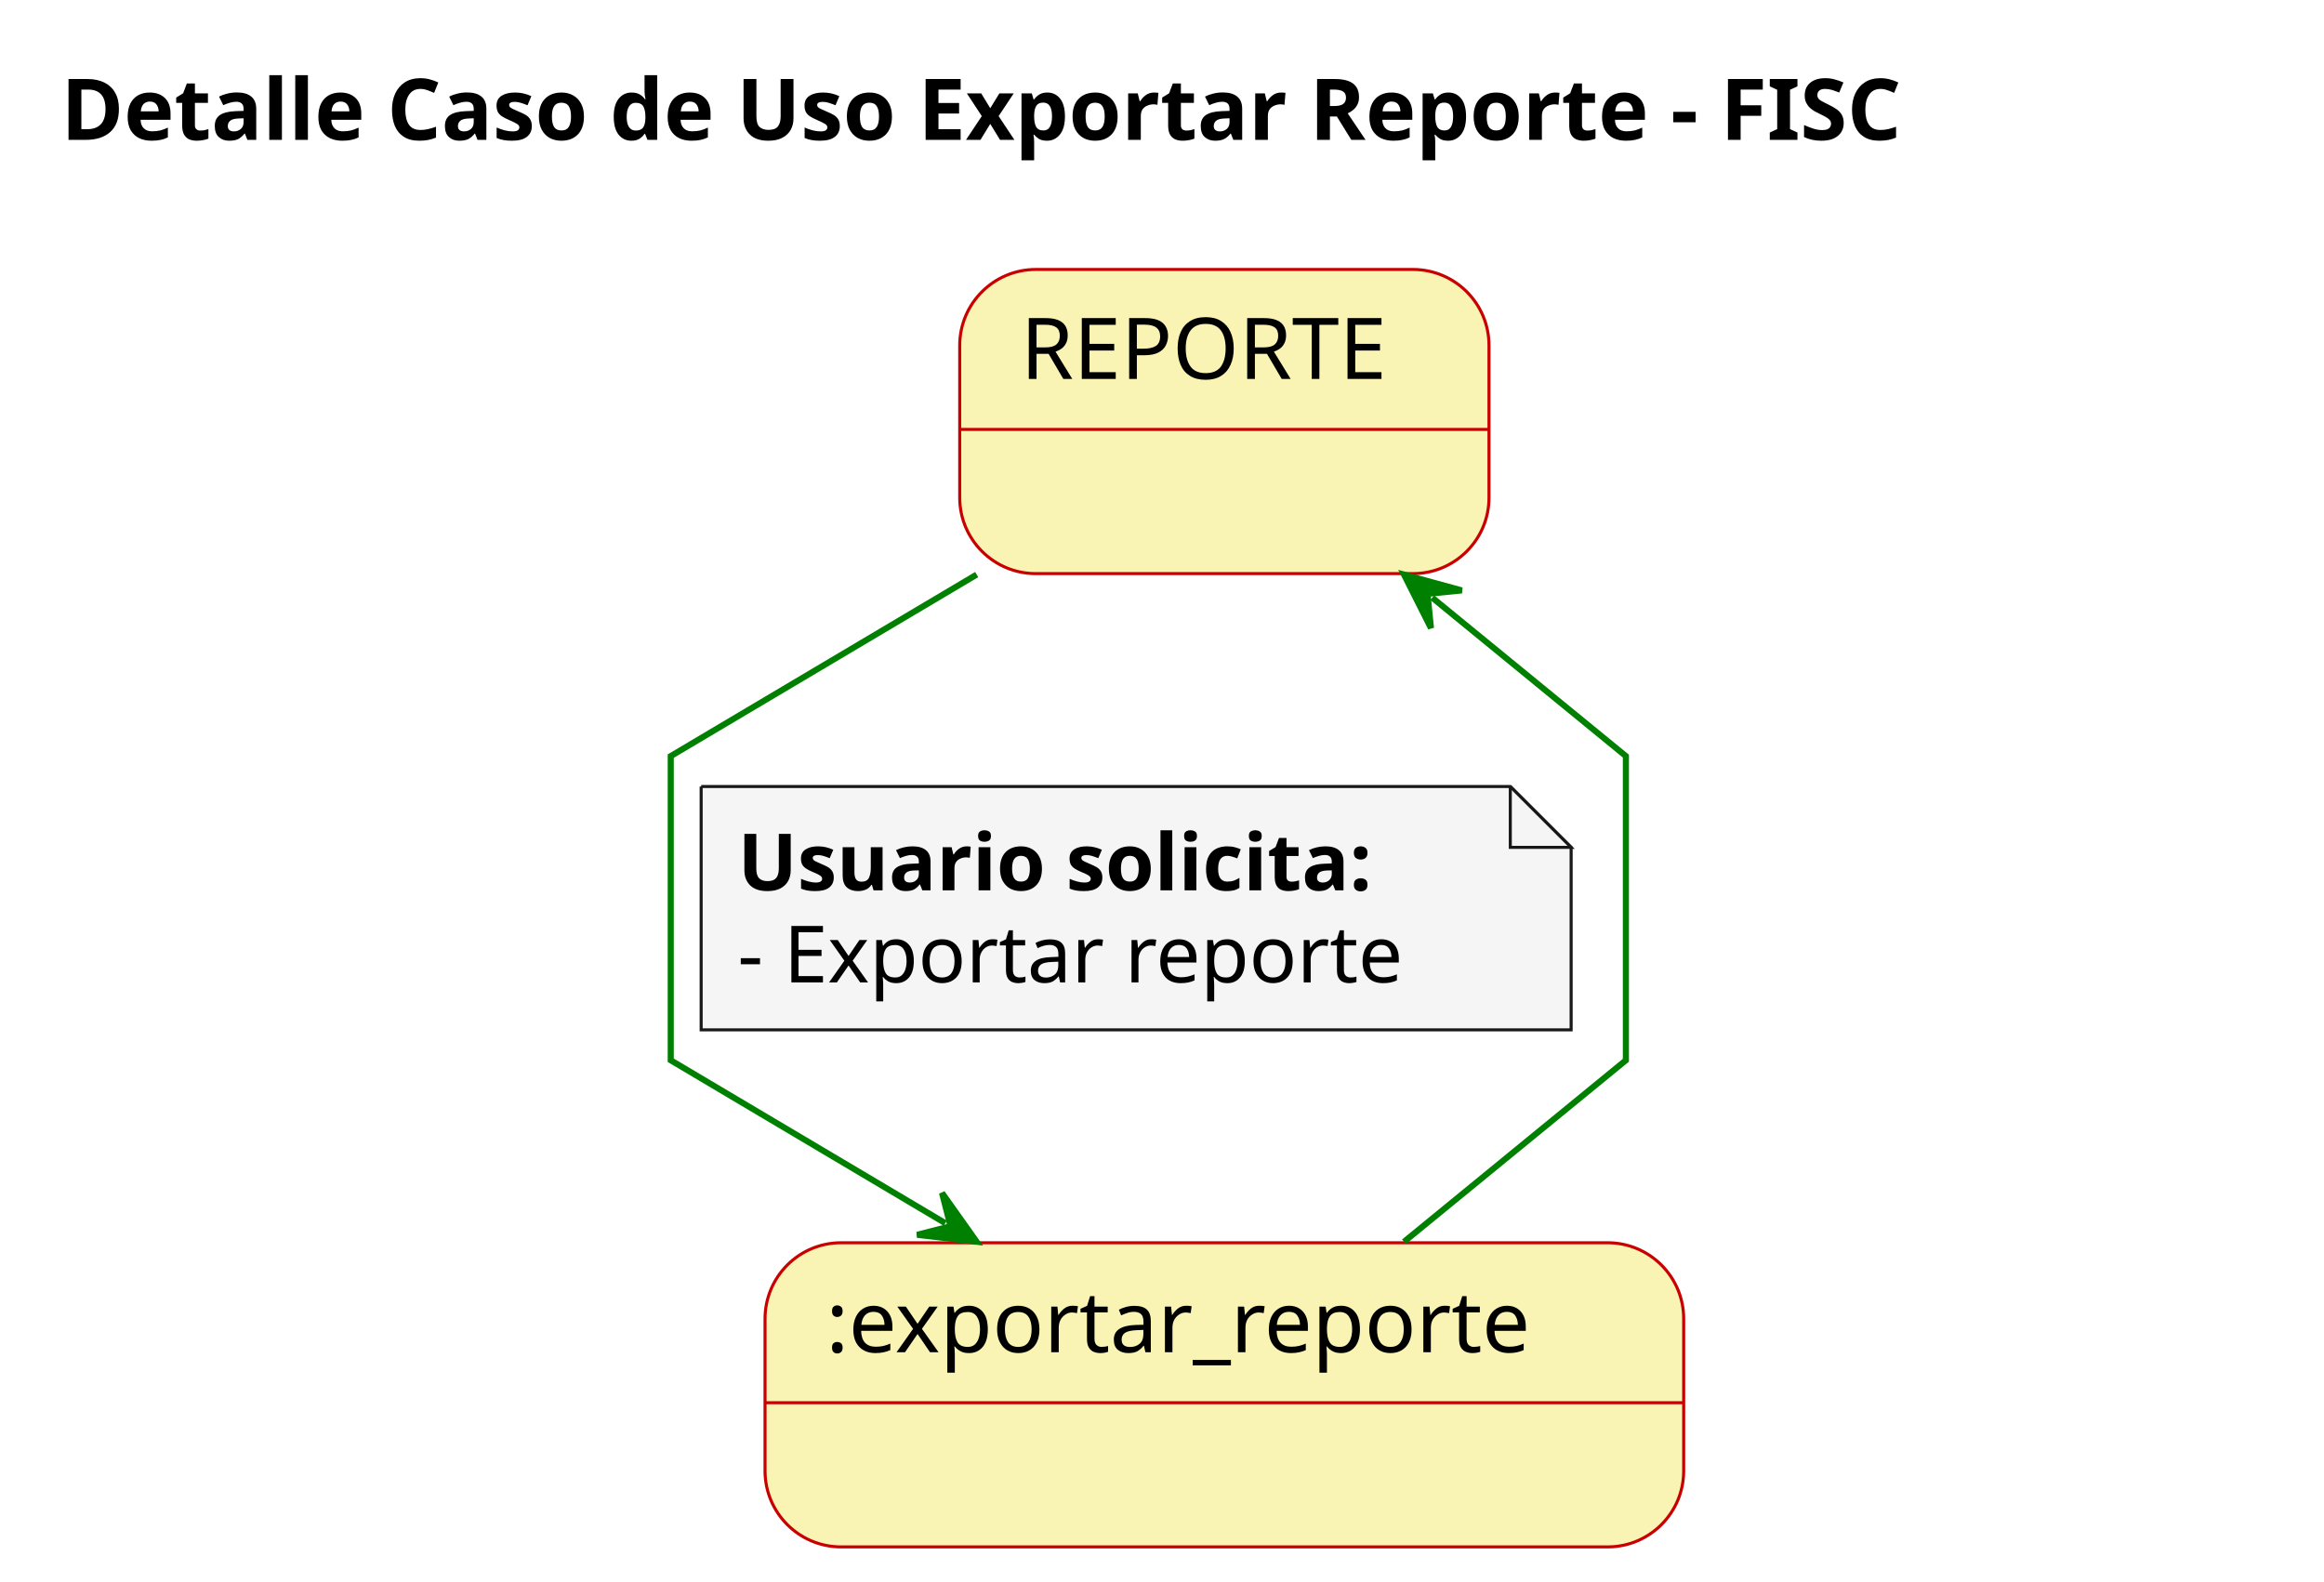
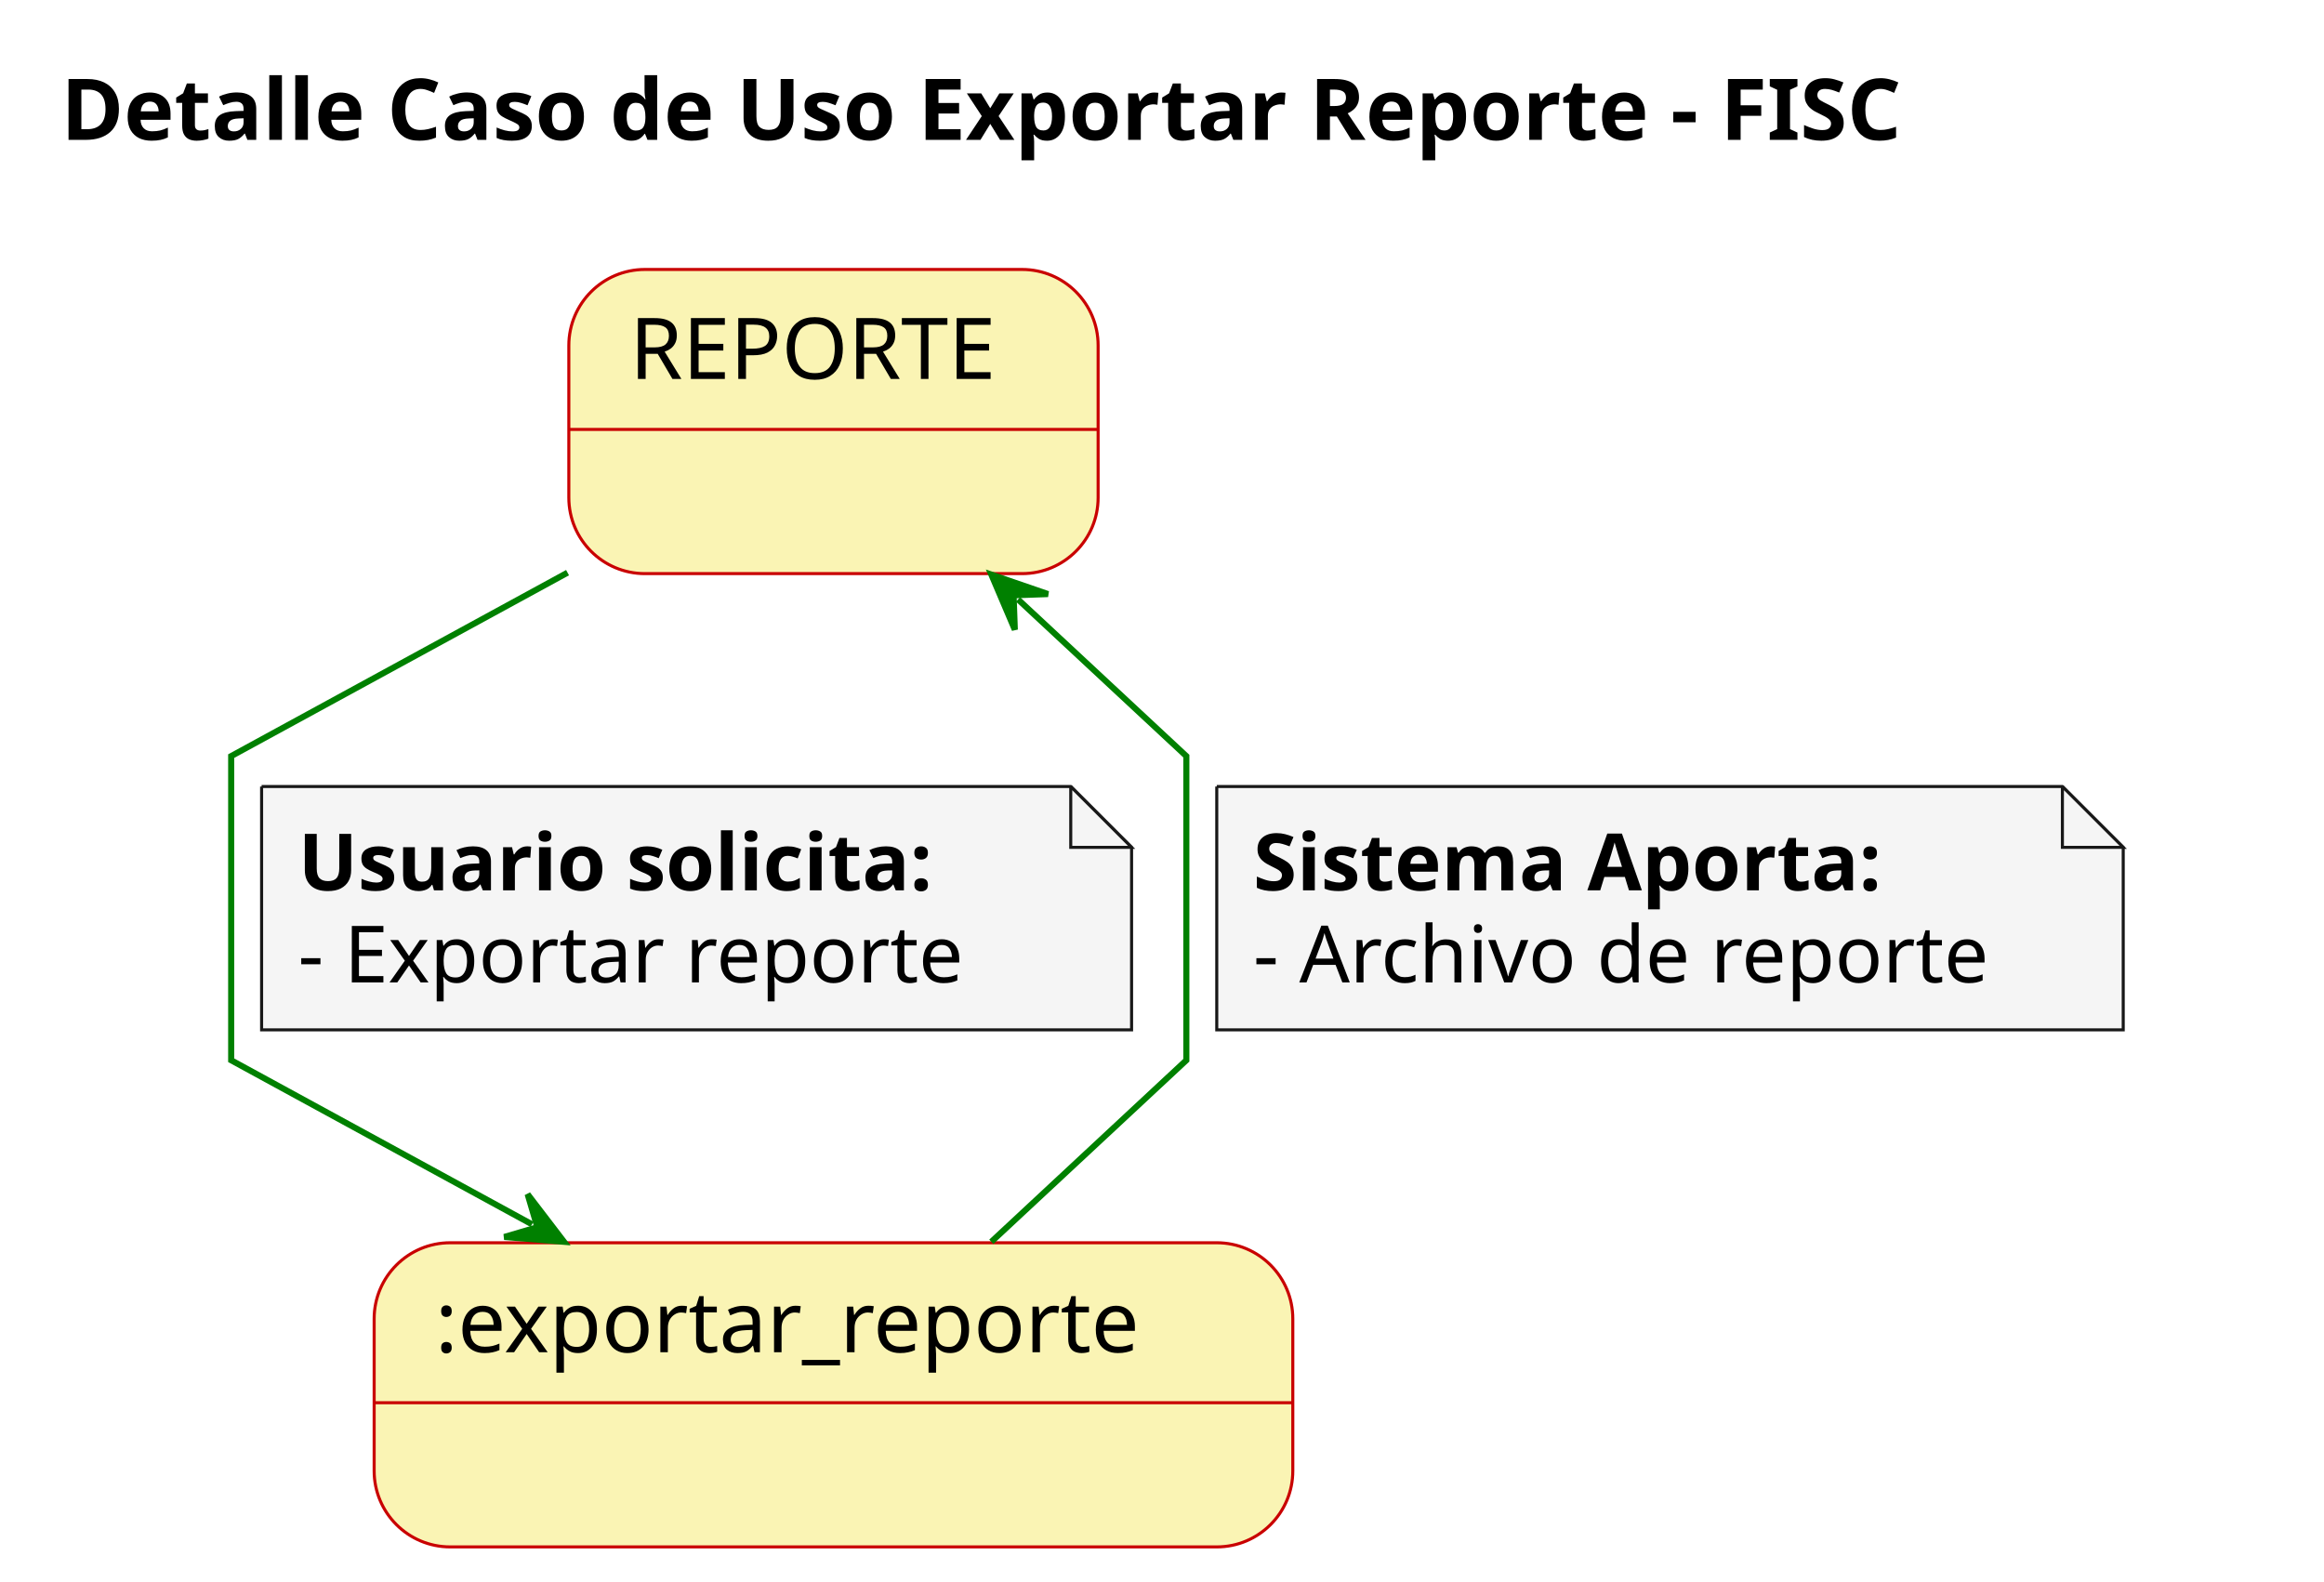
<svg xmlns="http://www.w3.org/2000/svg" contentStyleType="text/css" height="260px" preserveAspectRatio="none" style="width:382px;height:260px;background:#FFFFFF;" version="1.1" viewBox="0 0 382 260" width="382px" zoomAndPan="magnify">
  <defs />
  <g>
    <text fill="#000000" font-family="sans-serif" font-size="14" font-weight="bold" lengthAdjust="spacing" textLength="354" x="10" y="22.995">Detalle Caso de Uso Exportar Reporte - FISC</text>
    <g id="REPORTE">
-       <rect fill="#FAF4B4" height="50" rx="12.5" ry="12.5" style="stroke:#C90000;stroke-width:0.5;" width="87" x="157.75" y="44.297" />
-       <line style="stroke:#C90000;stroke-width:0.5;" x1="157.75" x2="244.75" y1="70.594" y2="70.594" />
-       <text fill="#000000" font-family="sans-serif" font-size="14" lengthAdjust="spacing" textLength="67" x="167.75" y="62.292">REPORTE</text>
+       <rect fill="#FAF4B4" height="50" rx="12.5" ry="12.5" style="stroke:#C90000;stroke-width:0.5;" width="87" x="93.5" y="44.297" />
+       <line style="stroke:#C90000;stroke-width:0.5;" x1="93.5" x2="180.5" y1="70.594" y2="70.594" />
+       <text fill="#000000" font-family="sans-serif" font-size="14" lengthAdjust="spacing" textLength="67" x="103.5" y="62.292">REPORTE</text>
    </g>
    <g id=":exportar_reporte">
-       <rect fill="#FAF4B4" height="50" rx="12.5" ry="12.5" style="stroke:#C90000;stroke-width:0.5;" width="151" x="125.75" y="204.297" />
-       <line style="stroke:#C90000;stroke-width:0.5;" x1="125.75" x2="276.75" y1="230.594" y2="230.594" />
-       <text fill="#000000" font-family="sans-serif" font-size="14" lengthAdjust="spacing" textLength="131" x="135.75" y="222.292">:exportar_reporte</text>
+       <rect fill="#FAF4B4" height="50" rx="12.5" ry="12.5" style="stroke:#C90000;stroke-width:0.5;" width="151" x="61.5" y="204.297" />
+       <line style="stroke:#C90000;stroke-width:0.5;" x1="61.5" x2="212.5" y1="230.594" y2="230.594" />
+       <text fill="#000000" font-family="sans-serif" font-size="14" lengthAdjust="spacing" textLength="131" x="71.5" y="222.292">:exportar_reporte</text>
    </g>
    <g id="link_REPORTE_:exportar_reporte">
-       <path d="M160.541,94.454 C136.312,108.832 110.25,124.297 110.25,124.297 C110.25,124.297 110.25,174.297 110.25,174.297 C110.25,174.297 131.152,186.7 155.381,201.078 " fill="none" id="REPORTE-to-:exportar_reporte" style="stroke:#008000;stroke-width:1.0;" />
-       <polygon fill="#008000" points="160.541,204.14,154.842,196.107,156.241,201.588,150.76,202.987,160.541,204.14" style="stroke:#008000;stroke-width:1.0;" />
-       <path d="M115.25,129.297 L115.25,169.297 L258.25,169.297 L258.25,139.297 L248.25,129.297 L115.25,129.297 " fill="#F5F5F5" style="stroke:#181818;stroke-width:0.5;" />
-       <path d="M248.25,129.297 L248.25,139.297 L258.25,139.297 L248.25,129.297 " fill="#F5F5F5" style="stroke:#181818;stroke-width:0.5;" />
-       <text fill="#000000" font-family="sans-serif" font-size="13" font-weight="bold" lengthAdjust="spacing" textLength="122" x="121.25" y="146.364">Usuario solicita:</text>
-       <text fill="#000000" font-family="sans-serif" font-size="13" lengthAdjust="spacing" textLength="115" x="121.25" y="161.497">- Exportar reporte</text>
+       <path d="M93.289,94.139 C66.768,108.605 38,124.297 38,124.297 C38,124.297 38,174.297 38,174.297 C38,174.297 61.085,186.889 87.445,201.267 " fill="none" id="REPORTE-to-:exportar_reporte" style="stroke:#008000;stroke-width:1.0;" />
+       <polygon fill="#008000" points="92.712,204.14,86.726,196.319,88.323,201.746,82.896,203.342,92.712,204.14" style="stroke:#008000;stroke-width:1.0;" />
+       <path d="M43,129.297 L43,169.297 L186,169.297 L186,139.297 L176,129.297 L43,129.297 " fill="#F5F5F5" style="stroke:#181818;stroke-width:0.5;" />
+       <path d="M176,129.297 L176,139.297 L186,139.297 L176,129.297 " fill="#F5F5F5" style="stroke:#181818;stroke-width:0.5;" />
+       <text fill="#000000" font-family="sans-serif" font-size="13" font-weight="bold" lengthAdjust="spacing" textLength="122" x="49" y="146.364">Usuario solicita:</text>
+       <text fill="#000000" font-family="sans-serif" font-size="13" lengthAdjust="spacing" textLength="115" x="49" y="161.497">- Exportar reporte</text>
    </g>
    <g id="link_:exportar_reporte_REPORTE">
-       <path d="M230.775,204.14 C248.348,189.762 267.25,174.297 267.25,174.297 C267.25,174.297 267.25,124.297 267.25,124.297 C267.25,124.297 252.992,112.631 235.419,98.253 " fill="none" id=":exportar_reporte-to-REPORTE" style="stroke:#008000;stroke-width:1.0;" />
-       <polygon fill="#008000" points="230.775,94.454,235.208,103.249,234.645,97.62,240.274,97.057,230.775,94.454" style="stroke:#008000;stroke-width:1.0;" />
+       <path d="M162.946,204.14 C178.389,189.762 195,174.297 195,174.297 C195,174.297 195,124.297 195,124.297 C195,124.297 182.78,112.92 167.337,98.542 " fill="none" id=":exportar_reporte-to-REPORTE" style="stroke:#008000;stroke-width:1.0;" />
+       <polygon fill="#008000" points="162.946,94.454,166.807,103.514,166.606,97.861,172.259,97.659,162.946,94.454" style="stroke:#008000;stroke-width:1.0;" />
+       <path d="M200,129.297 L200,169.297 L349,169.297 L349,139.297 L339,129.297 L200,129.297 " fill="#F5F5F5" style="stroke:#181818;stroke-width:0.5;" />
+       <path d="M339,129.297 L339,139.297 L349,139.297 L339,129.297 " fill="#F5F5F5" style="stroke:#181818;stroke-width:0.5;" />
+       <text fill="#000000" font-family="sans-serif" font-size="13" font-weight="bold" lengthAdjust="spacing" textLength="124" x="206" y="146.364">Sistema Aporta:</text>
+       <text fill="#000000" font-family="sans-serif" font-size="13" lengthAdjust="spacing" textLength="128" x="206" y="161.497">- Archivo de reporte</text>
    </g>
  </g>
</svg>
